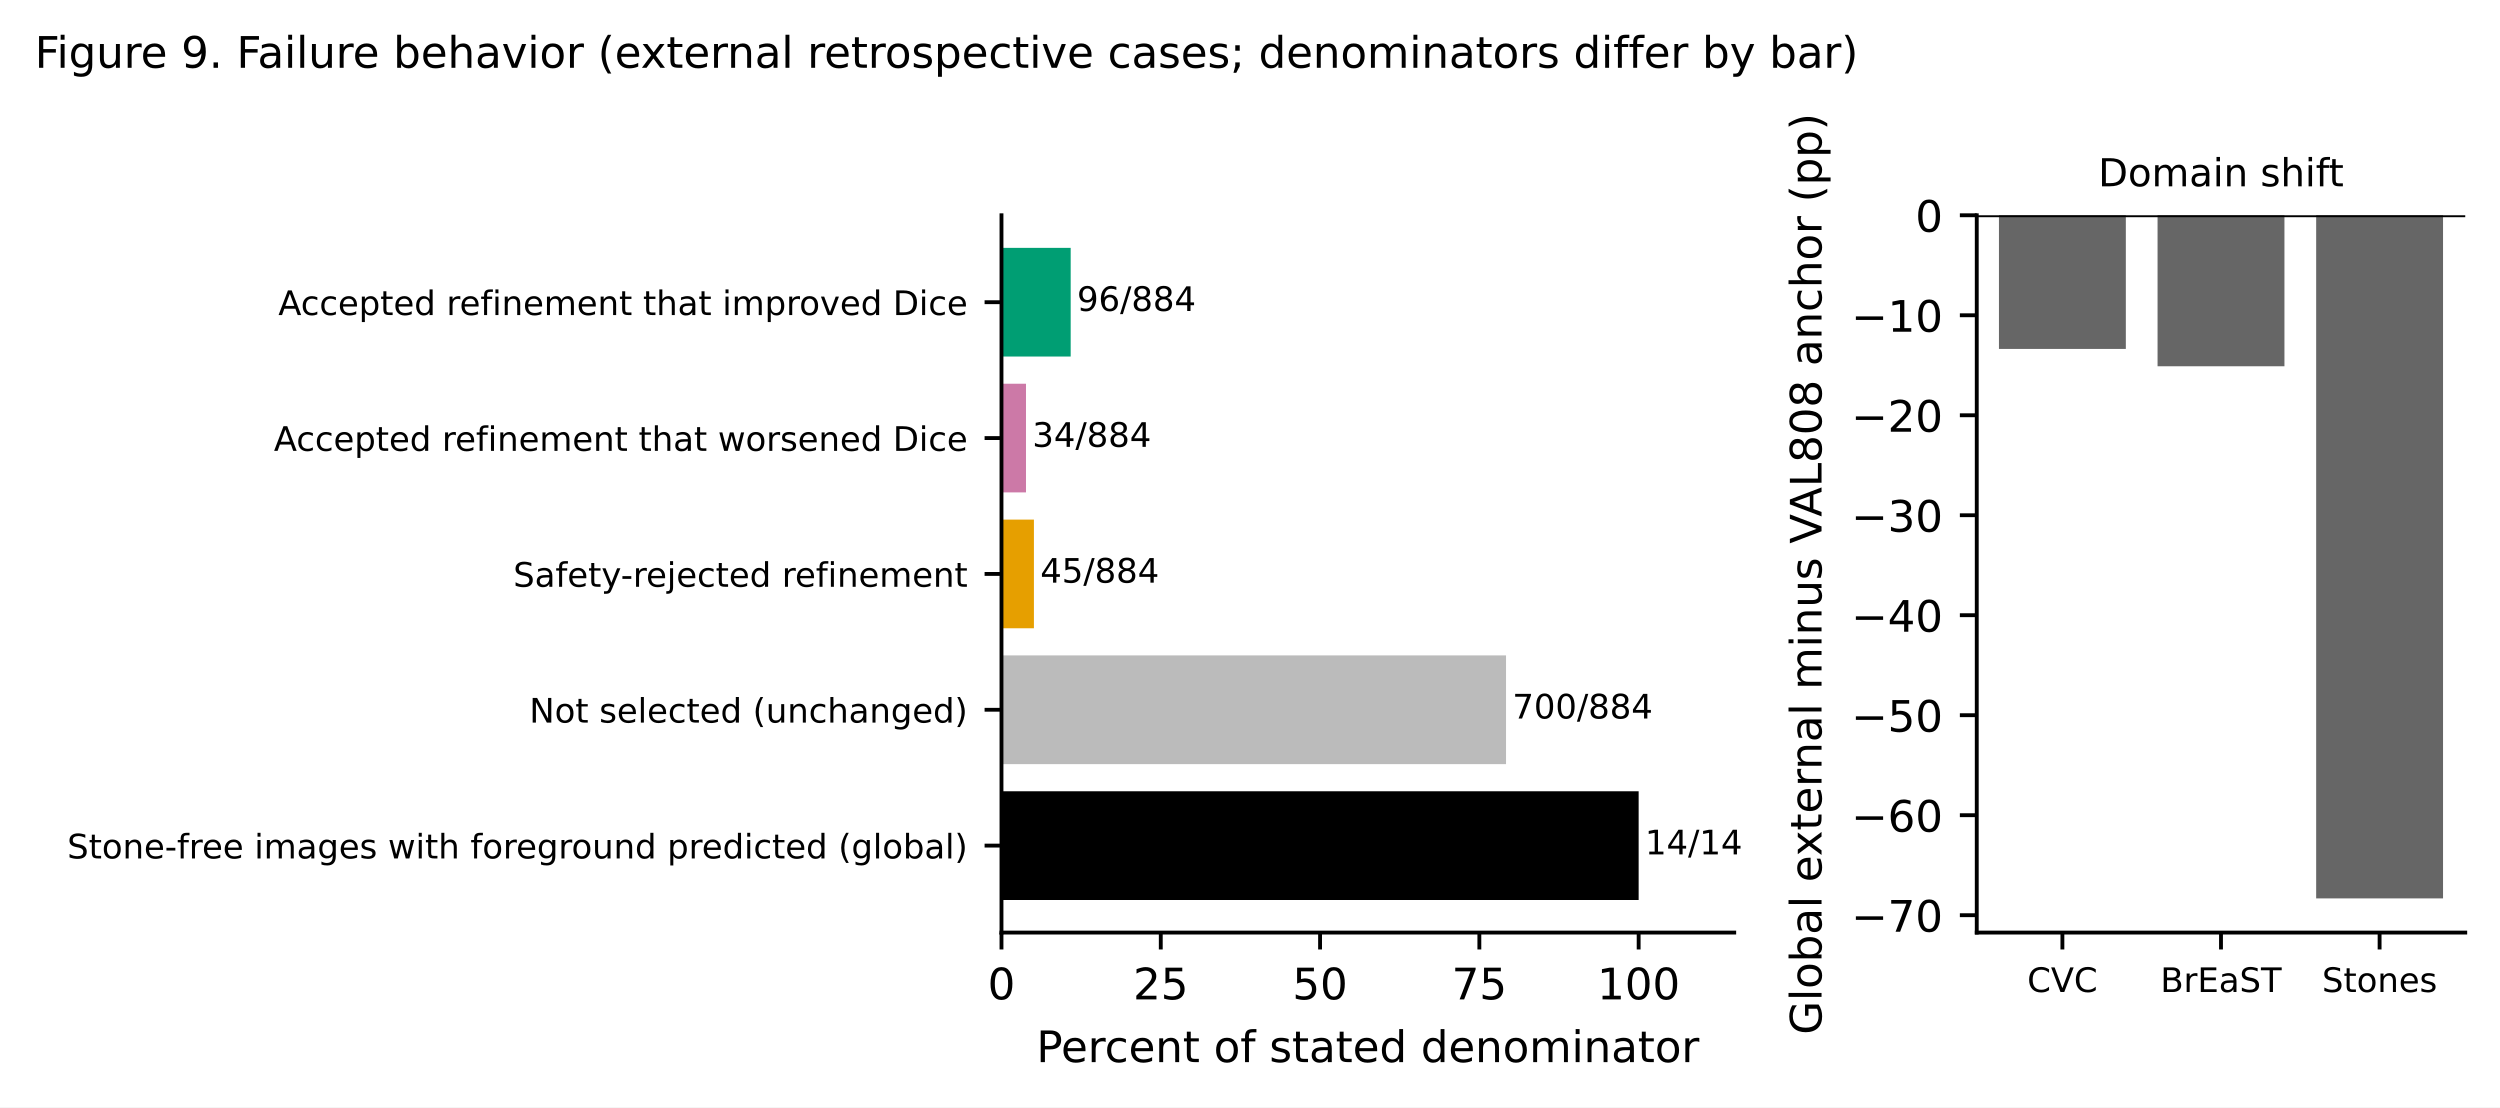
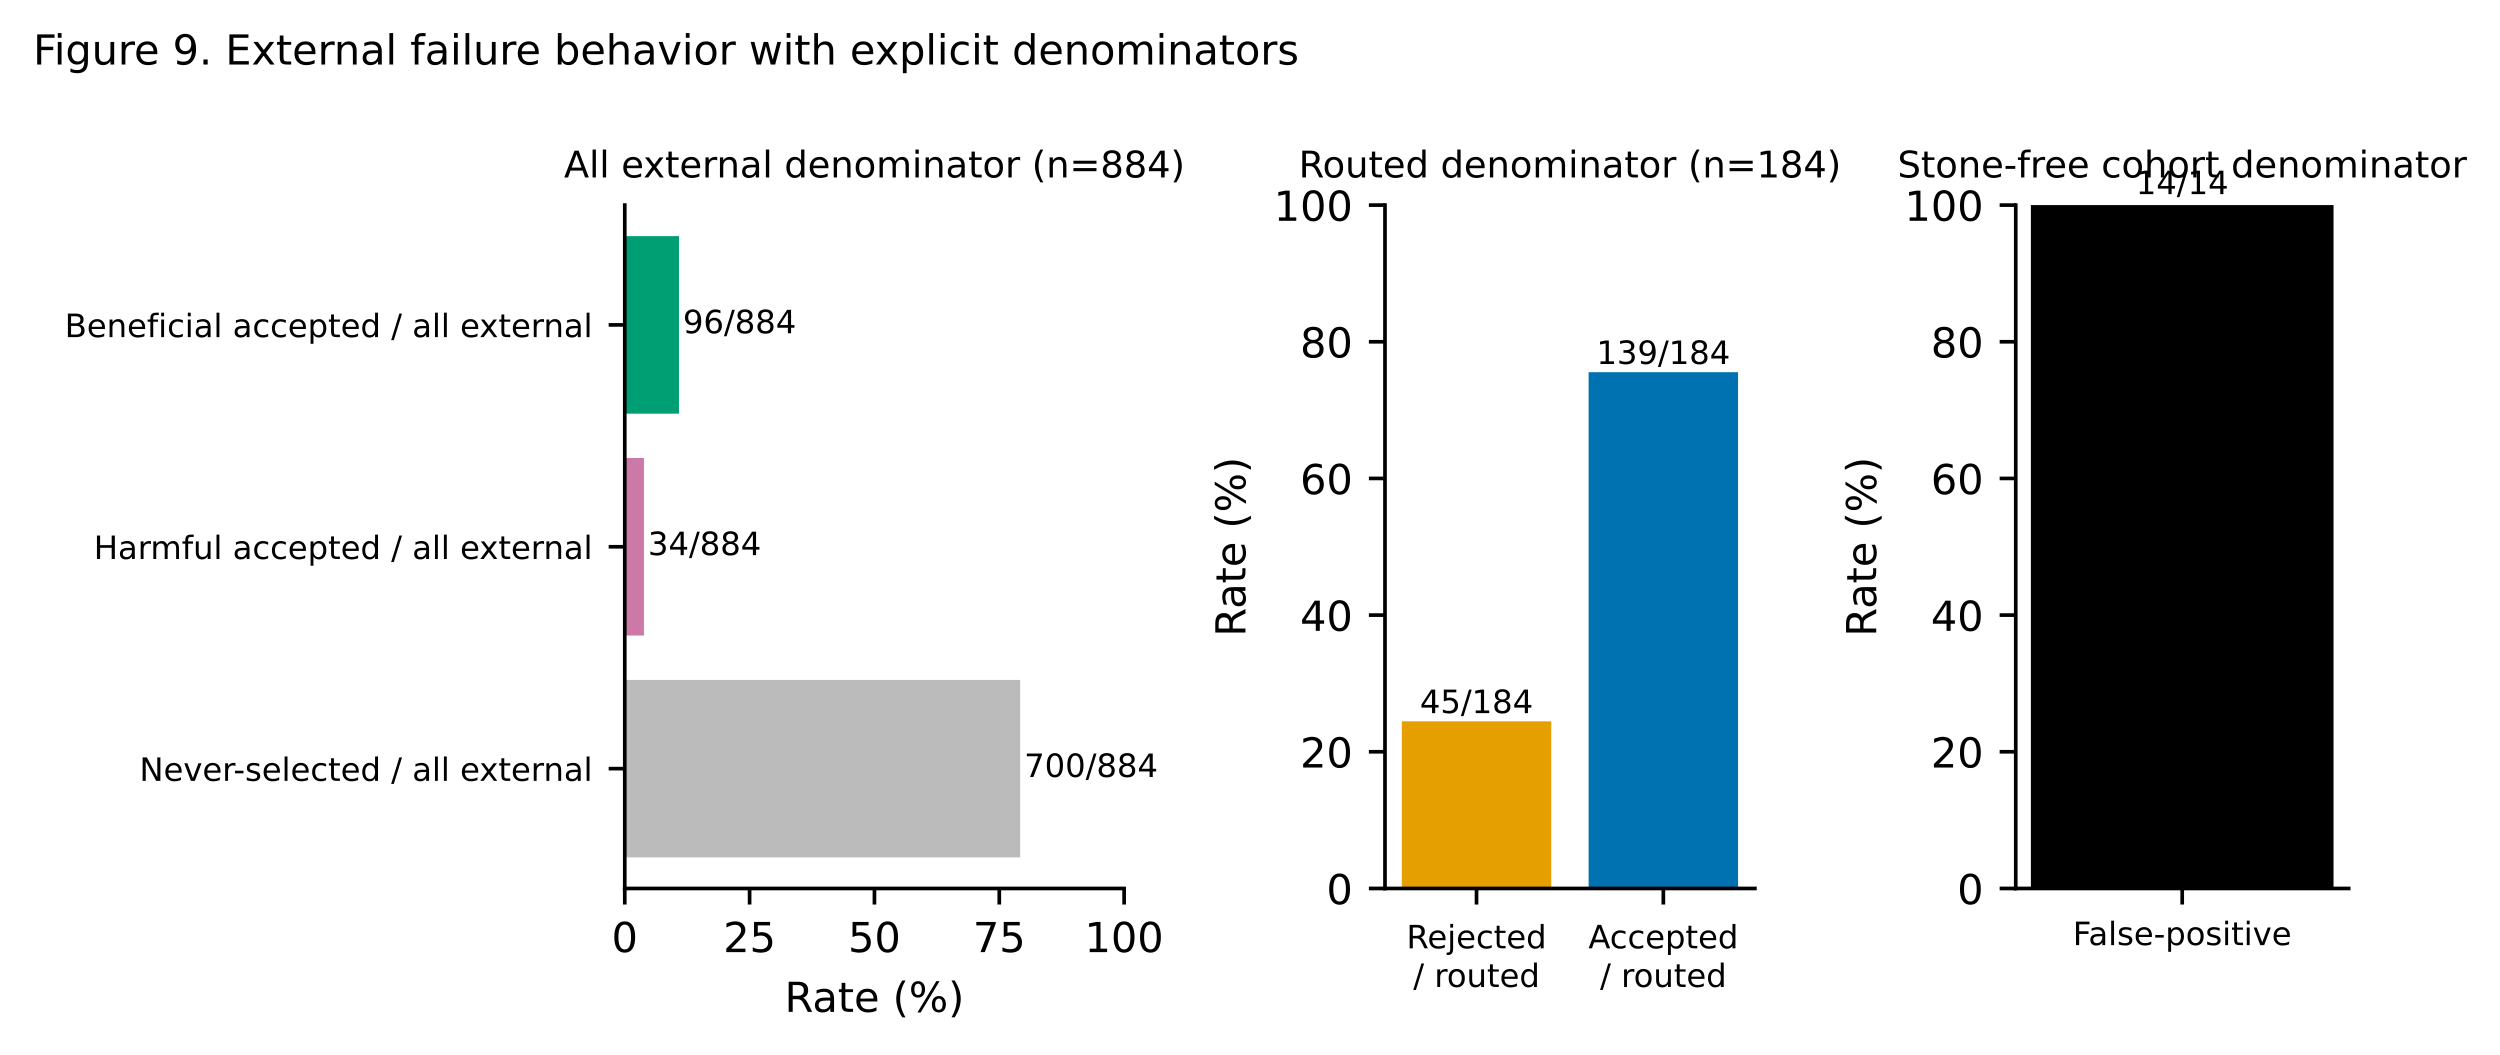
- <svg xmlns="http://www.w3.org/2000/svg" xmlns:xlink="http://www.w3.org/1999/xlink" width="517.896pt" height="229.391pt" viewBox="0 0 517.896 229.391" version="1.1">
+ <svg xmlns="http://www.w3.org/2000/svg" xmlns:xlink="http://www.w3.org/1999/xlink" width="543.604pt" height="229.39pt" viewBox="0 0 543.604 229.39" version="1.1">
  <defs>
    <style type="text/css">*{stroke-linejoin: round; stroke-linecap: butt}</style>
  </defs>
  <g id="figure_1">
    <g id="patch_1">
-       <path d="M 0 229.391  L 517.896 229.391  L 517.896 0  L 0 0  z " style="fill: #ffffff" />
+       <path d="M 0 229.39  L 543.604 229.39  L 543.604 0  L 0 0  z " style="fill: #ffffff" />
    </g>
    <g id="axes_1">
      <g id="patch_2">
-         <path d="M 207.466 193.19  L 359.259 193.19  L 359.259 44.594  L 207.466 44.594  z " style="fill: #ffffff" />
+         <path d="M 135.849 193.19  L 244.431 193.19  L 244.431 44.594  L 135.849 44.594  z " style="fill: #ffffff" />
      </g>
      <g id="patch_3">
-         <path d="M 207.466 186.436  L 339.46 186.436  L 339.46 163.921  L 207.466 163.921  z " clip-path="url(#pd68d0f0144)" />
+         <path d="M 135.849 186.436  L 221.83 186.436  L 221.83 147.839  L 135.849 147.839  z " clip-path="url(#paae18b56b0)" style="fill: #bbbbbb" />
      </g>
      <g id="patch_4">
-         <path d="M 207.466 158.292  L 311.986 158.292  L 311.986 135.778  L 207.466 135.778  z " clip-path="url(#pd68d0f0144)" style="fill: #bbbbbb" />
+         <path d="M 135.849 138.19  L 140.025 138.19  L 140.025 99.594  L 135.849 99.594  z " clip-path="url(#paae18b56b0)" style="fill: #cc79a7" />
      </g>
      <g id="patch_5">
-         <path d="M 207.466 130.149  L 214.185 130.149  L 214.185 107.635  L 207.466 107.635  z " clip-path="url(#pd68d0f0144)" style="fill: #e69f00" />
-       </g>
-       <g id="patch_6">
-         <path d="M 207.466 102.006  L 212.543 102.006  L 212.543 79.492  L 207.466 79.492  z " clip-path="url(#pd68d0f0144)" style="fill: #cc79a7" />
-       </g>
-       <g id="patch_7">
-         <path d="M 207.466 73.863  L 221.8 73.863  L 221.8 51.348  L 207.466 51.348  z " clip-path="url(#pd68d0f0144)" style="fill: #009e73" />
+         <path d="M 135.849 89.945  L 147.64 89.945  L 147.64 51.348  L 135.849 51.348  z " clip-path="url(#paae18b56b0)" style="fill: #009e73" />
      </g>
      <g id="matplotlib.axis_1">
        <g id="xtick_1">
          <g id="line2d_1">
            <defs>
              <path id="m636daeb919" d="M 0 0  L 0 3.5  " style="stroke: #000000; stroke-width: 0.8" />
            </defs>
            <g>
-               <use xlink:href="#m636daeb919" x="207.466" y="193.19" style="stroke: #000000; stroke-width: 0.8" />
+               <use xlink:href="#m636daeb919" x="135.849" y="193.19" style="stroke: #000000; stroke-width: 0.8" />
            </g>
          </g>
          <g id="text_1">
-             <text style="font-size: 9px; font-family: 'DejaVu Sans'; text-anchor: middle" x="207.466" y="207.028" transform="rotate(-0 207.466 207.0278)">0</text>
+             <text style="font-size: 9px; font-family: 'DejaVu Sans'; text-anchor: middle" x="135.849" y="207.028" transform="rotate(-0 135.8485 207.0278)">0</text>
          </g>
        </g>
        <g id="xtick_2">
          <g id="line2d_2">
            <g>
-               <use xlink:href="#m636daeb919" x="240.464" y="193.19" style="stroke: #000000; stroke-width: 0.8" />
+               <use xlink:href="#m636daeb919" x="162.994" y="193.19" style="stroke: #000000; stroke-width: 0.8" />
            </g>
          </g>
          <g id="text_2">
-             <text style="font-size: 9px; font-family: 'DejaVu Sans'; text-anchor: middle" x="240.464" y="207.028" transform="rotate(-0 240.4644 207.0278)">25</text>
+             <text style="font-size: 9px; font-family: 'DejaVu Sans'; text-anchor: middle" x="162.994" y="207.028" transform="rotate(-0 162.9942 207.0278)">25</text>
          </g>
        </g>
        <g id="xtick_3">
          <g id="line2d_3">
            <g>
-               <use xlink:href="#m636daeb919" x="273.463" y="193.19" style="stroke: #000000; stroke-width: 0.8" />
+               <use xlink:href="#m636daeb919" x="190.14" y="193.19" style="stroke: #000000; stroke-width: 0.8" />
            </g>
          </g>
          <g id="text_3">
-             <text style="font-size: 9px; font-family: 'DejaVu Sans'; text-anchor: middle" x="273.463" y="207.028" transform="rotate(-0 273.4628 207.0278)">50</text>
+             <text style="font-size: 9px; font-family: 'DejaVu Sans'; text-anchor: middle" x="190.14" y="207.028" transform="rotate(-0 190.14 207.0278)">50</text>
          </g>
        </g>
        <g id="xtick_4">
          <g id="line2d_4">
            <g>
-               <use xlink:href="#m636daeb919" x="306.461" y="193.19" style="stroke: #000000; stroke-width: 0.8" />
+               <use xlink:href="#m636daeb919" x="217.286" y="193.19" style="stroke: #000000; stroke-width: 0.8" />
            </g>
          </g>
          <g id="text_4">
-             <text style="font-size: 9px; font-family: 'DejaVu Sans'; text-anchor: middle" x="306.461" y="207.028" transform="rotate(-0 306.4613 207.0278)">75</text>
+             <text style="font-size: 9px; font-family: 'DejaVu Sans'; text-anchor: middle" x="217.286" y="207.028" transform="rotate(-0 217.2857 207.0278)">75</text>
          </g>
        </g>
        <g id="xtick_5">
          <g id="line2d_5">
            <g>
-               <use xlink:href="#m636daeb919" x="339.46" y="193.19" style="stroke: #000000; stroke-width: 0.8" />
+               <use xlink:href="#m636daeb919" x="244.431" y="193.19" style="stroke: #000000; stroke-width: 0.8" />
            </g>
          </g>
          <g id="text_5">
-             <text style="font-size: 9px; font-family: 'DejaVu Sans'; text-anchor: middle" x="339.46" y="207.028" transform="rotate(-0 339.4597 207.0278)">100</text>
+             <text style="font-size: 9px; font-family: 'DejaVu Sans'; text-anchor: middle" x="244.431" y="207.028" transform="rotate(-0 244.4314 207.0278)">100</text>
          </g>
        </g>
        <g id="text_6">
-           <text style="font-size: 9px; font-family: 'DejaVu Sans'; text-anchor: middle" x="283.362" y="220.028" transform="rotate(-0 283.3624 220.0285)">Percent of stated denominator</text>
+           <text style="font-size: 9px; font-family: 'DejaVu Sans'; text-anchor: middle" x="190.14" y="220.028" transform="rotate(-0 190.14 220.0278)">Rate (%)</text>
        </g>
      </g>
      <g id="matplotlib.axis_2">
        <g id="ytick_1">
          <g id="line2d_6">
            <defs>
              <path id="ma7c0ddc737" d="M 0 0  L -3.5 0  " style="stroke: #000000; stroke-width: 0.8" />
            </defs>
            <g>
-               <use xlink:href="#ma7c0ddc737" x="207.466" y="175.178" style="stroke: #000000; stroke-width: 0.8" />
+               <use xlink:href="#ma7c0ddc737" x="135.849" y="167.137" style="stroke: #000000; stroke-width: 0.8" />
            </g>
          </g>
          <g id="text_7">
-             <text style="font-size: 7px; font-family: 'DejaVu Sans'; text-anchor: end" x="200.466" y="177.838" transform="rotate(-0 200.466 177.8377)">Stone-free images with foreground predicted (global)</text>
+             <text style="font-size: 7px; font-family: 'DejaVu Sans'; text-anchor: end" x="128.849" y="169.797" transform="rotate(-0 128.8485 169.7968)">Never-selected / all external</text>
          </g>
        </g>
        <g id="ytick_2">
          <g id="line2d_7">
            <g>
-               <use xlink:href="#ma7c0ddc737" x="207.466" y="147.035" style="stroke: #000000; stroke-width: 0.8" />
+               <use xlink:href="#ma7c0ddc737" x="135.849" y="118.892" style="stroke: #000000; stroke-width: 0.8" />
            </g>
          </g>
          <g id="text_8">
-             <text style="font-size: 7px; font-family: 'DejaVu Sans'; text-anchor: end" x="200.466" y="149.695" transform="rotate(-0 200.466 149.6946)">Not selected (unchanged)</text>
+             <text style="font-size: 7px; font-family: 'DejaVu Sans'; text-anchor: end" x="128.849" y="121.551" transform="rotate(-0 128.8485 121.5515)">Harmful accepted / all external</text>
          </g>
        </g>
        <g id="ytick_3">
          <g id="line2d_8">
            <g>
-               <use xlink:href="#ma7c0ddc737" x="207.466" y="118.892" style="stroke: #000000; stroke-width: 0.8" />
+               <use xlink:href="#ma7c0ddc737" x="135.849" y="70.647" style="stroke: #000000; stroke-width: 0.8" />
            </g>
          </g>
          <g id="text_9">
-             <text style="font-size: 7px; font-family: 'DejaVu Sans'; text-anchor: end" x="200.466" y="121.551" transform="rotate(-0 200.466 121.5515)">Safety-rejected refinement</text>
-           </g>
-         </g>
-         <g id="ytick_4">
-           <g id="line2d_9">
-             <g>
-               <use xlink:href="#ma7c0ddc737" x="207.466" y="90.749" style="stroke: #000000; stroke-width: 0.8" />
-             </g>
-           </g>
-           <g id="text_10">
-             <text style="font-size: 7px; font-family: 'DejaVu Sans'; text-anchor: end" x="200.466" y="93.408" transform="rotate(-0 200.466 93.40831)">Accepted refinement that worsened Dice</text>
-           </g>
-         </g>
-         <g id="ytick_5">
-           <g id="line2d_10">
-             <g>
-               <use xlink:href="#ma7c0ddc737" x="207.466" y="62.606" style="stroke: #000000; stroke-width: 0.8" />
-             </g>
-           </g>
-           <g id="text_11">
-             <text style="font-size: 7px; font-family: 'DejaVu Sans'; text-anchor: end" x="200.466" y="65.265" transform="rotate(-0 200.466 65.26517)">Accepted refinement that improved Dice</text>
-           </g>
-         </g>
-       </g>
+             <text style="font-size: 7px; font-family: 'DejaVu Sans'; text-anchor: end" x="128.849" y="73.306" transform="rotate(-0 128.8485 73.30607)">Beneficial accepted / all external</text>
+           </g>
+         </g>
+       </g>
+       <g id="patch_6">
+         <path d="M 135.849 193.19  L 135.849 44.594  " style="fill: none; stroke: #000000; stroke-width: 0.8; stroke-linejoin: miter; stroke-linecap: square" />
+       </g>
+       <g id="patch_7">
+         <path d="M 135.849 193.19  L 244.431 193.19  " style="fill: none; stroke: #000000; stroke-width: 0.8; stroke-linejoin: miter; stroke-linecap: square" />
+       </g>
+       <g id="text_10">
+         <text style="font-size: 7px; font-family: 'DejaVu Sans'; text-anchor: start" x="222.699" y="168.956" transform="rotate(-0 222.6991 168.9557)">700/884</text>
+       </g>
+       <g id="text_11">
+         <text style="font-size: 7px; font-family: 'DejaVu Sans'; text-anchor: start" x="140.893" y="120.71" transform="rotate(-0 140.8934 120.7104)">34/884</text>
+       </g>
+       <g id="text_12">
+         <text style="font-size: 7px; font-family: 'DejaVu Sans'; text-anchor: start" x="148.509" y="72.465" transform="rotate(-0 148.509 72.46498)">96/884</text>
+       </g>
+       <g id="text_13">
+         <text style="font-size: 8px; font-family: 'DejaVu Sans'; text-anchor: middle" x="190.14" y="38.594" transform="rotate(-0 190.14 38.59411)">All external denominator (n=884)</text>
+       </g>
+     </g>
+     <g id="axes_2">
      <g id="patch_8">
-         <path d="M 207.466 193.19  L 207.466 44.594  " style="fill: none; stroke: #000000; stroke-width: 0.8; stroke-linejoin: miter; stroke-linecap: square" />
+         <path d="M 301.154 193.19  L 381.585 193.19  L 381.585 44.594  L 301.154 44.594  z " style="fill: #ffffff" />
      </g>
      <g id="patch_9">
-         <path d="M 207.466 193.19  L 359.259 193.19  " style="fill: none; stroke: #000000; stroke-width: 0.8; stroke-linejoin: miter; stroke-linecap: square" />
-       </g>
-       <g id="text_12">
-         <text style="font-size: 7px; font-family: 'DejaVu Sans'; text-anchor: start" x="340.78" y="176.997" transform="rotate(-0 340.7796 176.9966)">14/14</text>
-       </g>
-       <g id="text_13">
-         <text style="font-size: 7px; font-family: 'DejaVu Sans'; text-anchor: start" x="313.306" y="148.853" transform="rotate(-0 313.3058 148.8535)">700/884</text>
-       </g>
-       <g id="text_14">
-         <text style="font-size: 7px; font-family: 'DejaVu Sans'; text-anchor: start" x="215.505" y="120.71" transform="rotate(-0 215.5051 120.7104)">45/884</text>
-       </g>
-       <g id="text_15">
-         <text style="font-size: 7px; font-family: 'DejaVu Sans'; text-anchor: start" x="213.863" y="92.567" transform="rotate(-0 213.8626 92.56722)">34/884</text>
-       </g>
-       <g id="text_16">
-         <text style="font-size: 7px; font-family: 'DejaVu Sans'; text-anchor: start" x="223.12" y="64.424" transform="rotate(-0 223.1201 64.42408)">96/884</text>
-       </g>
-     </g>
-     <g id="axes_2">
+         <path d="M 304.81 193.19  L 337.307 193.19  L 337.307 156.849  L 304.81 156.849  z " clip-path="url(#p1b8bf4b9f1)" style="fill: #e69f00" />
+       </g>
      <g id="patch_10">
-         <path d="M 409.501 193.19  L 510.696 193.19  L 510.696 44.594  L 409.501 44.594  z " style="fill: #ffffff" />
-       </g>
-       <g id="patch_11">
-         <path d="M 414.101 44.594  L 440.385 44.594  L 440.385 72.284  L 414.101 72.284  z " clip-path="url(#p506d8cf036)" style="fill: #666666" />
-       </g>
-       <g id="patch_12">
-         <path d="M 446.956 44.594  L 473.241 44.594  L 473.241 75.872  L 446.956 75.872  z " clip-path="url(#p506d8cf036)" style="fill: #666666" />
-       </g>
-       <g id="patch_13">
-         <path d="M 479.812 44.594  L 506.096 44.594  L 506.096 186.114  L 479.812 186.114  z " clip-path="url(#p506d8cf036)" style="fill: #666666" />
+         <path d="M 345.432 193.19  L 377.929 193.19  L 377.929 80.935  L 345.432 80.935  z " clip-path="url(#p1b8bf4b9f1)" style="fill: #0072b2" />
      </g>
      <g id="matplotlib.axis_3">
        <g id="xtick_6">
+           <g id="line2d_9">
+             <g>
+               <use xlink:href="#m636daeb919" x="321.058" y="193.19" style="stroke: #000000; stroke-width: 0.8" />
+             </g>
+           </g>
+           <g id="text_14">
+             <text style="font-size: 7px; font-family: 'DejaVu Sans'" transform="translate(305.8317 206.2095)">Rejected</text>
+             <text style="font-size: 7px; font-family: 'DejaVu Sans'" transform="translate(307.2979 214.6114)">/ routed</text>
+           </g>
+         </g>
+         <g id="xtick_7">
+           <g id="line2d_10">
+             <g>
+               <use xlink:href="#m636daeb919" x="361.68" y="193.19" style="stroke: #000000; stroke-width: 0.8" />
+             </g>
+           </g>
+           <g id="text_15">
+             <text style="font-size: 7px; font-family: 'DejaVu Sans'" transform="translate(345.3754 206.2095)">Accepted</text>
+             <text style="font-size: 7px; font-family: 'DejaVu Sans'" transform="translate(347.92 214.6114)">/ routed</text>
+           </g>
+         </g>
+       </g>
+       <g id="matplotlib.axis_4">
+         <g id="ytick_4">
          <g id="line2d_11">
            <g>
-               <use xlink:href="#m636daeb919" x="427.243" y="193.19" style="stroke: #000000; stroke-width: 0.8" />
+               <use xlink:href="#ma7c0ddc737" x="301.154" y="193.19" style="stroke: #000000; stroke-width: 0.8" />
+             </g>
+           </g>
+           <g id="text_16">
+             <text style="font-size: 9px; font-family: 'DejaVu Sans'; text-anchor: end" x="294.154" y="196.609" transform="rotate(-0 294.1535 196.6088)">0</text>
+           </g>
+         </g>
+         <g id="ytick_5">
+           <g id="line2d_12">
+             <g>
+               <use xlink:href="#ma7c0ddc737" x="301.154" y="163.471" style="stroke: #000000; stroke-width: 0.8" />
            </g>
          </g>
          <g id="text_17">
-             <text style="font-size: 7px; font-family: 'DejaVu Sans'; text-anchor: middle" x="427.243" y="205.508" transform="rotate(-0 427.2429 205.5083)">CVC</text>
-           </g>
-         </g>
-         <g id="xtick_7">
-           <g id="line2d_12">
-             <g>
-               <use xlink:href="#m636daeb919" x="460.098" y="193.19" style="stroke: #000000; stroke-width: 0.8" />
+             <text style="font-size: 9px; font-family: 'DejaVu Sans'; text-anchor: end" x="294.154" y="166.89" transform="rotate(-0 294.1535 166.8897)">20</text>
+           </g>
+         </g>
+         <g id="ytick_6">
+           <g id="line2d_13">
+             <g>
+               <use xlink:href="#ma7c0ddc737" x="301.154" y="133.752" style="stroke: #000000; stroke-width: 0.8" />
            </g>
          </g>
          <g id="text_18">
-             <text style="font-size: 7px; font-family: 'DejaVu Sans'; text-anchor: middle" x="460.098" y="205.508" transform="rotate(-0 460.0984 205.5083)">BrEaST</text>
-           </g>
-         </g>
+             <text style="font-size: 9px; font-family: 'DejaVu Sans'; text-anchor: end" x="294.154" y="137.171" transform="rotate(-0 294.1535 137.1705)">40</text>
+           </g>
+         </g>
+         <g id="ytick_7">
+           <g id="line2d_14">
+             <g>
+               <use xlink:href="#ma7c0ddc737" x="301.154" y="104.032" style="stroke: #000000; stroke-width: 0.8" />
+             </g>
+           </g>
+           <g id="text_19">
+             <text style="font-size: 9px; font-family: 'DejaVu Sans'; text-anchor: end" x="294.154" y="107.451" transform="rotate(-0 294.1535 107.4514)">60</text>
+           </g>
+         </g>
+         <g id="ytick_8">
+           <g id="line2d_15">
+             <g>
+               <use xlink:href="#ma7c0ddc737" x="301.154" y="74.313" style="stroke: #000000; stroke-width: 0.8" />
+             </g>
+           </g>
+           <g id="text_20">
+             <text style="font-size: 9px; font-family: 'DejaVu Sans'; text-anchor: end" x="294.154" y="77.732" transform="rotate(-0 294.1535 77.73221)">80</text>
+           </g>
+         </g>
+         <g id="ytick_9">
+           <g id="line2d_16">
+             <g>
+               <use xlink:href="#ma7c0ddc737" x="301.154" y="44.594" style="stroke: #000000; stroke-width: 0.8" />
+             </g>
+           </g>
+           <g id="text_21">
+             <text style="font-size: 9px; font-family: 'DejaVu Sans'; text-anchor: end" x="294.154" y="48.013" transform="rotate(-0 294.1535 48.01306)">100</text>
+           </g>
+         </g>
+         <g id="text_22">
+           <text style="font-size: 9px; font-family: 'DejaVu Sans'; text-anchor: middle" x="270.813" y="118.892" transform="rotate(-90 270.8127 118.892)">Rate (%)</text>
+         </g>
+       </g>
+       <g id="patch_11">
+         <path d="M 301.154 193.19  L 301.154 44.594  " style="fill: none; stroke: #000000; stroke-width: 0.8; stroke-linejoin: miter; stroke-linecap: square" />
+       </g>
+       <g id="patch_12">
+         <path d="M 301.154 193.19  L 381.585 193.19  " style="fill: none; stroke: #000000; stroke-width: 0.8; stroke-linejoin: miter; stroke-linecap: square" />
+       </g>
+       <g id="text_23">
+         <text style="font-size: 7px; font-family: 'DejaVu Sans'; text-anchor: middle" x="321.058" y="155.065" transform="rotate(-0 321.0583 155.0654)">45/184</text>
+       </g>
+       <g id="text_24">
+         <text style="font-size: 7px; font-family: 'DejaVu Sans'; text-anchor: middle" x="361.68" y="79.152" transform="rotate(-0 361.6805 79.15232)">139/184</text>
+       </g>
+       <g id="text_25">
+         <text style="font-size: 8px; font-family: 'DejaVu Sans'; text-anchor: middle" x="341.369" y="38.594" transform="rotate(-0 341.3694 38.59411)">Routed denominator (n=184)</text>
+       </g>
+     </g>
+     <g id="axes_3">
+       <g id="patch_13">
+         <path d="M 438.307 193.19  L 510.696 193.19  L 510.696 44.594  L 438.307 44.594  z " style="fill: #ffffff" />
+       </g>
+       <g id="patch_14">
+         <path d="M 441.598 193.19  L 507.406 193.19  L 507.406 44.594  L 441.598 44.594  z " clip-path="url(#p54fe80f03c)" />
+       </g>
+       <g id="matplotlib.axis_5">
        <g id="xtick_8">
-           <g id="line2d_13">
-             <g>
-               <use xlink:href="#m636daeb919" x="492.954" y="193.19" style="stroke: #000000; stroke-width: 0.8" />
-             </g>
-           </g>
-           <g id="text_19">
-             <text style="font-size: 7px; font-family: 'DejaVu Sans'; text-anchor: middle" x="492.954" y="205.508" transform="rotate(-0 492.954 205.5083)">Stones</text>
-           </g>
-         </g>
-       </g>
-       <g id="matplotlib.axis_4">
-         <g id="ytick_6">
-           <g id="line2d_14">
-             <g>
-               <use xlink:href="#ma7c0ddc737" x="409.501" y="189.59" style="stroke: #000000; stroke-width: 0.8" />
-             </g>
-           </g>
-           <g id="text_20">
-             <text style="font-size: 9px; font-family: 'DejaVu Sans'; text-anchor: end" x="402.501" y="193.009" transform="rotate(-0 402.5008 193.0091)">−70</text>
-           </g>
-         </g>
-         <g id="ytick_7">
-           <g id="line2d_15">
-             <g>
-               <use xlink:href="#ma7c0ddc737" x="409.501" y="168.876" style="stroke: #000000; stroke-width: 0.8" />
-             </g>
-           </g>
-           <g id="text_21">
-             <text style="font-size: 9px; font-family: 'DejaVu Sans'; text-anchor: end" x="402.501" y="172.295" transform="rotate(-0 402.5008 172.2954)">−60</text>
-           </g>
-         </g>
-         <g id="ytick_8">
-           <g id="line2d_16">
-             <g>
-               <use xlink:href="#ma7c0ddc737" x="409.501" y="148.163" style="stroke: #000000; stroke-width: 0.8" />
-             </g>
-           </g>
-           <g id="text_22">
-             <text style="font-size: 9px; font-family: 'DejaVu Sans'; text-anchor: end" x="402.501" y="151.582" transform="rotate(-0 402.5008 151.5816)">−50</text>
-           </g>
-         </g>
-         <g id="ytick_9">
          <g id="line2d_17">
            <g>
-               <use xlink:href="#ma7c0ddc737" x="409.501" y="127.449" style="stroke: #000000; stroke-width: 0.8" />
-             </g>
-           </g>
-           <g id="text_23">
-             <text style="font-size: 9px; font-family: 'DejaVu Sans'; text-anchor: end" x="402.501" y="130.868" transform="rotate(-0 402.5008 130.8679)">−40</text>
-           </g>
-         </g>
+               <use xlink:href="#m636daeb919" x="474.502" y="193.19" style="stroke: #000000; stroke-width: 0.8" />
+             </g>
+           </g>
+           <g id="text_26">
+             <text style="font-size: 7px; font-family: 'DejaVu Sans'; text-anchor: middle" x="474.502" y="205.509" transform="rotate(-0 474.5017 205.5088)">False-positive</text>
+           </g>
+         </g>
+       </g>
+       <g id="matplotlib.axis_6">
        <g id="ytick_10">
          <g id="line2d_18">
            <g>
-               <use xlink:href="#ma7c0ddc737" x="409.501" y="106.735" style="stroke: #000000; stroke-width: 0.8" />
-             </g>
-           </g>
-           <g id="text_24">
-             <text style="font-size: 9px; font-family: 'DejaVu Sans'; text-anchor: end" x="402.501" y="110.154" transform="rotate(-0 402.5008 110.1542)">−30</text>
+               <use xlink:href="#ma7c0ddc737" x="438.307" y="193.19" style="stroke: #000000; stroke-width: 0.8" />
+             </g>
+           </g>
+           <g id="text_27">
+             <text style="font-size: 9px; font-family: 'DejaVu Sans'; text-anchor: end" x="431.307" y="196.609" transform="rotate(-0 431.3074 196.6088)">0</text>
          </g>
        </g>
        <g id="ytick_11">
          <g id="line2d_19">
            <g>
-               <use xlink:href="#ma7c0ddc737" x="409.501" y="86.022" style="stroke: #000000; stroke-width: 0.8" />
-             </g>
-           </g>
-           <g id="text_25">
-             <text style="font-size: 9px; font-family: 'DejaVu Sans'; text-anchor: end" x="402.501" y="89.44" transform="rotate(-0 402.5008 89.44049)">−20</text>
+               <use xlink:href="#ma7c0ddc737" x="438.307" y="163.471" style="stroke: #000000; stroke-width: 0.8" />
+             </g>
+           </g>
+           <g id="text_28">
+             <text style="font-size: 9px; font-family: 'DejaVu Sans'; text-anchor: end" x="431.307" y="166.89" transform="rotate(-0 431.3074 166.8897)">20</text>
          </g>
        </g>
        <g id="ytick_12">
          <g id="line2d_20">
            <g>
-               <use xlink:href="#ma7c0ddc737" x="409.501" y="65.308" style="stroke: #000000; stroke-width: 0.8" />
-             </g>
-           </g>
-           <g id="text_26">
-             <text style="font-size: 9px; font-family: 'DejaVu Sans'; text-anchor: end" x="402.501" y="68.727" transform="rotate(-0 402.5008 68.72677)">−10</text>
+               <use xlink:href="#ma7c0ddc737" x="438.307" y="133.752" style="stroke: #000000; stroke-width: 0.8" />
+             </g>
+           </g>
+           <g id="text_29">
+             <text style="font-size: 9px; font-family: 'DejaVu Sans'; text-anchor: end" x="431.307" y="137.171" transform="rotate(-0 431.3074 137.1705)">40</text>
          </g>
        </g>
        <g id="ytick_13">
          <g id="line2d_21">
            <g>
-               <use xlink:href="#ma7c0ddc737" x="409.501" y="44.594" style="stroke: #000000; stroke-width: 0.8" />
-             </g>
-           </g>
-           <g id="text_27">
-             <text style="font-size: 9px; font-family: 'DejaVu Sans'; text-anchor: end" x="402.501" y="48.013" transform="rotate(-0 402.5008 48.01306)">0</text>
-           </g>
-         </g>
-         <g id="text_28">
-           <text style="font-size: 9px; font-family: 'DejaVu Sans'; text-anchor: middle" x="377.345" y="118.892" transform="rotate(-90 377.3445 118.892)">Global external minus VAL808 anchor (pp)</text>
-         </g>
-       </g>
-       <g id="line2d_22">
-         <path d="M 409.501 44.594  L 510.696 44.594  " clip-path="url(#p506d8cf036)" style="fill: none; stroke: #000000; stroke-width: 0.8; stroke-linecap: square" />
-       </g>
-       <g id="patch_14">
-         <path d="M 409.501 193.19  L 409.501 44.594  " style="fill: none; stroke: #000000; stroke-width: 0.8; stroke-linejoin: miter; stroke-linecap: square" />
+               <use xlink:href="#ma7c0ddc737" x="438.307" y="104.032" style="stroke: #000000; stroke-width: 0.8" />
+             </g>
+           </g>
+           <g id="text_30">
+             <text style="font-size: 9px; font-family: 'DejaVu Sans'; text-anchor: end" x="431.307" y="107.451" transform="rotate(-0 431.3074 107.4514)">60</text>
+           </g>
+         </g>
+         <g id="ytick_14">
+           <g id="line2d_22">
+             <g>
+               <use xlink:href="#ma7c0ddc737" x="438.307" y="74.313" style="stroke: #000000; stroke-width: 0.8" />
+             </g>
+           </g>
+           <g id="text_31">
+             <text style="font-size: 9px; font-family: 'DejaVu Sans'; text-anchor: end" x="431.307" y="77.732" transform="rotate(-0 431.3074 77.73221)">80</text>
+           </g>
+         </g>
+         <g id="ytick_15">
+           <g id="line2d_23">
+             <g>
+               <use xlink:href="#ma7c0ddc737" x="438.307" y="44.594" style="stroke: #000000; stroke-width: 0.8" />
+             </g>
+           </g>
+           <g id="text_32">
+             <text style="font-size: 9px; font-family: 'DejaVu Sans'; text-anchor: end" x="431.307" y="48.013" transform="rotate(-0 431.3074 48.01306)">100</text>
+           </g>
+         </g>
+         <g id="text_33">
+           <text style="font-size: 9px; font-family: 'DejaVu Sans'; text-anchor: middle" x="407.967" y="118.892" transform="rotate(-90 407.9665 118.892)">Rate (%)</text>
+         </g>
      </g>
      <g id="patch_15">
-         <path d="M 409.501 193.19  L 510.696 193.19  " style="fill: none; stroke: #000000; stroke-width: 0.8; stroke-linejoin: miter; stroke-linecap: square" />
-       </g>
-       <g id="text_29">
-         <text style="font-size: 8px; font-family: 'DejaVu Sans'; text-anchor: middle" x="460.098" y="38.594" transform="rotate(-0 460.0984 38.59411)">Domain shift</text>
-       </g>
-     </g>
-     <g id="text_30">
-       <text style="font-size: 9px; font-family: 'DejaVu Sans'; text-anchor: start" x="7.2" y="14.039" transform="rotate(-0 7.2 14.03859)">Figure 9. Failure behavior (external retrospective cases; denominators differ by bar)</text>
+         <path d="M 438.307 193.19  L 438.307 44.594  " style="fill: none; stroke: #000000; stroke-width: 0.8; stroke-linejoin: miter; stroke-linecap: square" />
+       </g>
+       <g id="patch_16">
+         <path d="M 438.307 193.19  L 510.696 193.19  " style="fill: none; stroke: #000000; stroke-width: 0.8; stroke-linejoin: miter; stroke-linecap: square" />
+       </g>
+       <g id="text_34">
+         <text style="font-size: 7px; font-family: 'DejaVu Sans'; text-anchor: middle" x="474.502" y="42.217" transform="rotate(-0 474.5017 42.21658)">14/14</text>
+       </g>
+       <g id="text_35">
+         <text style="font-size: 8px; font-family: 'DejaVu Sans'; text-anchor: middle" x="474.502" y="38.594" transform="rotate(-0 474.5017 38.59411)">Stone-free cohort denominator</text>
+       </g>
+     </g>
+     <g id="text_36">
+       <text style="font-size: 9px; font-family: 'DejaVu Sans'; text-anchor: start" x="7.2" y="14.039" transform="rotate(-0 7.2 14.03859)">Figure 9. External failure behavior with explicit denominators</text>
    </g>
  </g>
  <defs>
-     <clipPath id="pd68d0f0144">
-       <rect x="207.466" y="44.594" width="151.793" height="148.596" />
+     <clipPath id="paae18b56b0">
+       <rect x="135.849" y="44.594" width="108.583" height="148.596" />
    </clipPath>
-     <clipPath id="p506d8cf036">
-       <rect x="409.501" y="44.594" width="101.195" height="148.596" />
+     <clipPath id="p1b8bf4b9f1">
+       <rect x="301.154" y="44.594" width="80.432" height="148.596" />
+     </clipPath>
+     <clipPath id="p54fe80f03c">
+       <rect x="438.307" y="44.594" width="72.389" height="148.596" />
    </clipPath>
  </defs>
</svg>
